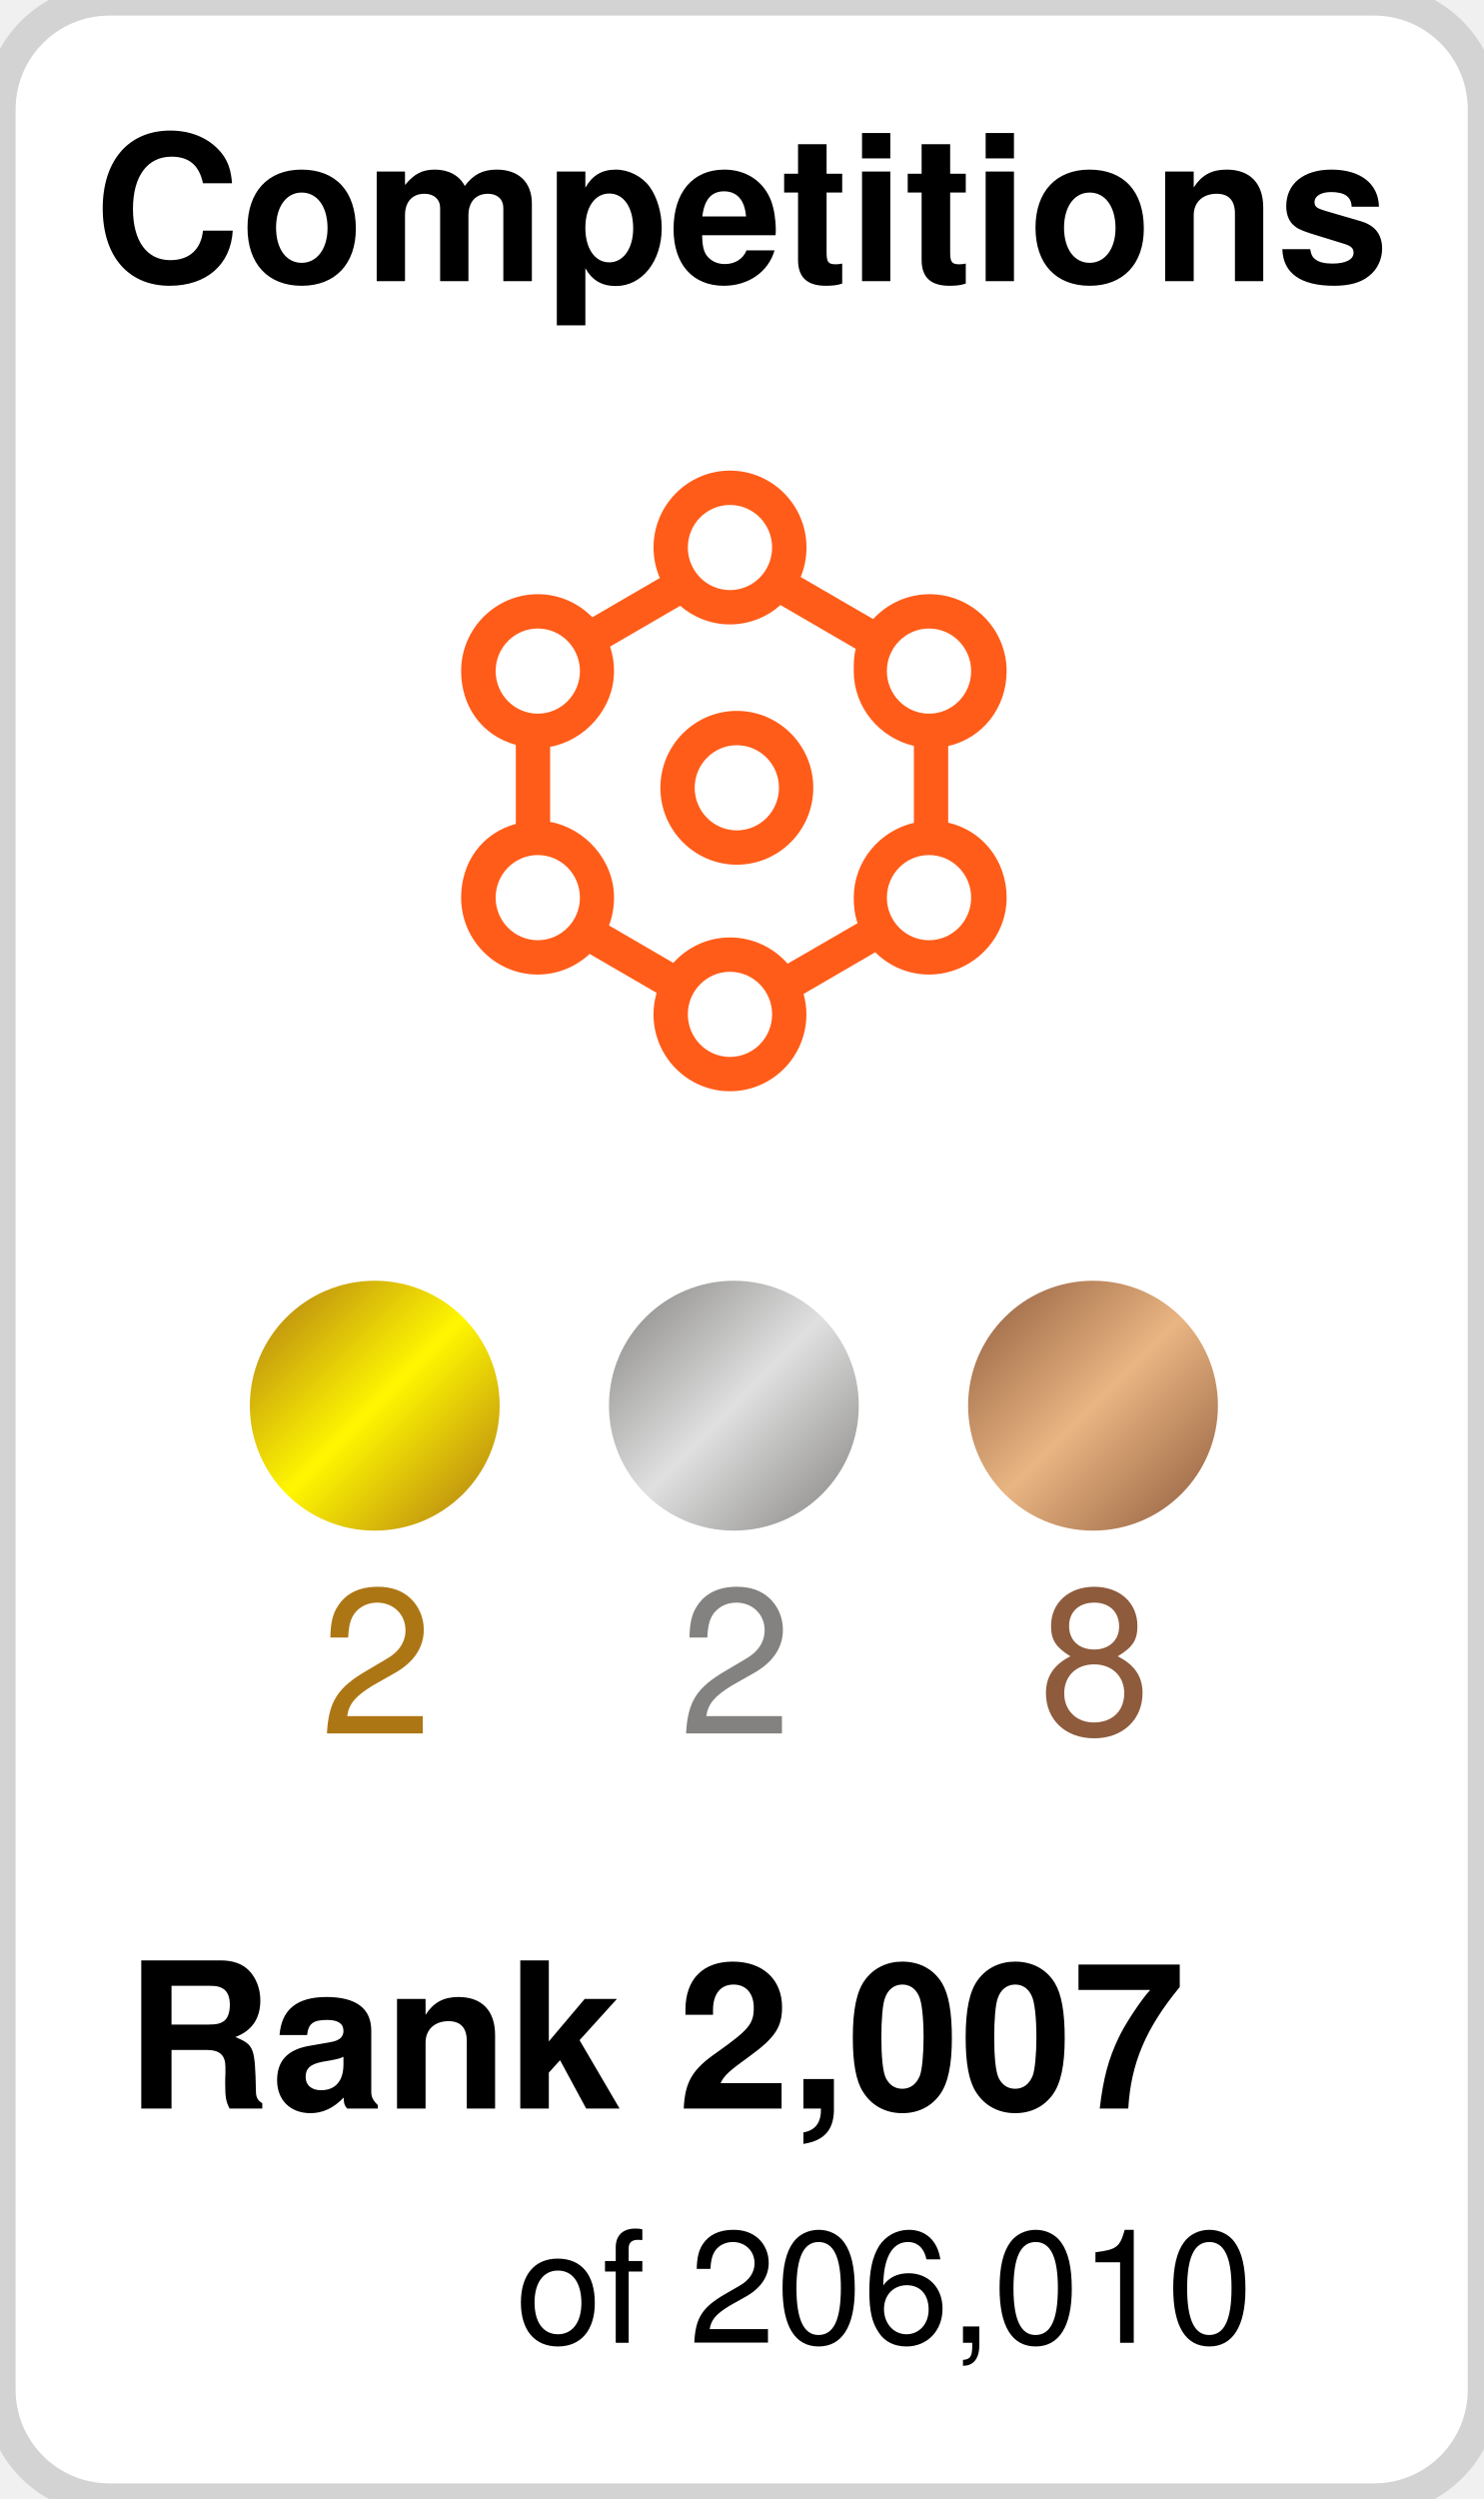
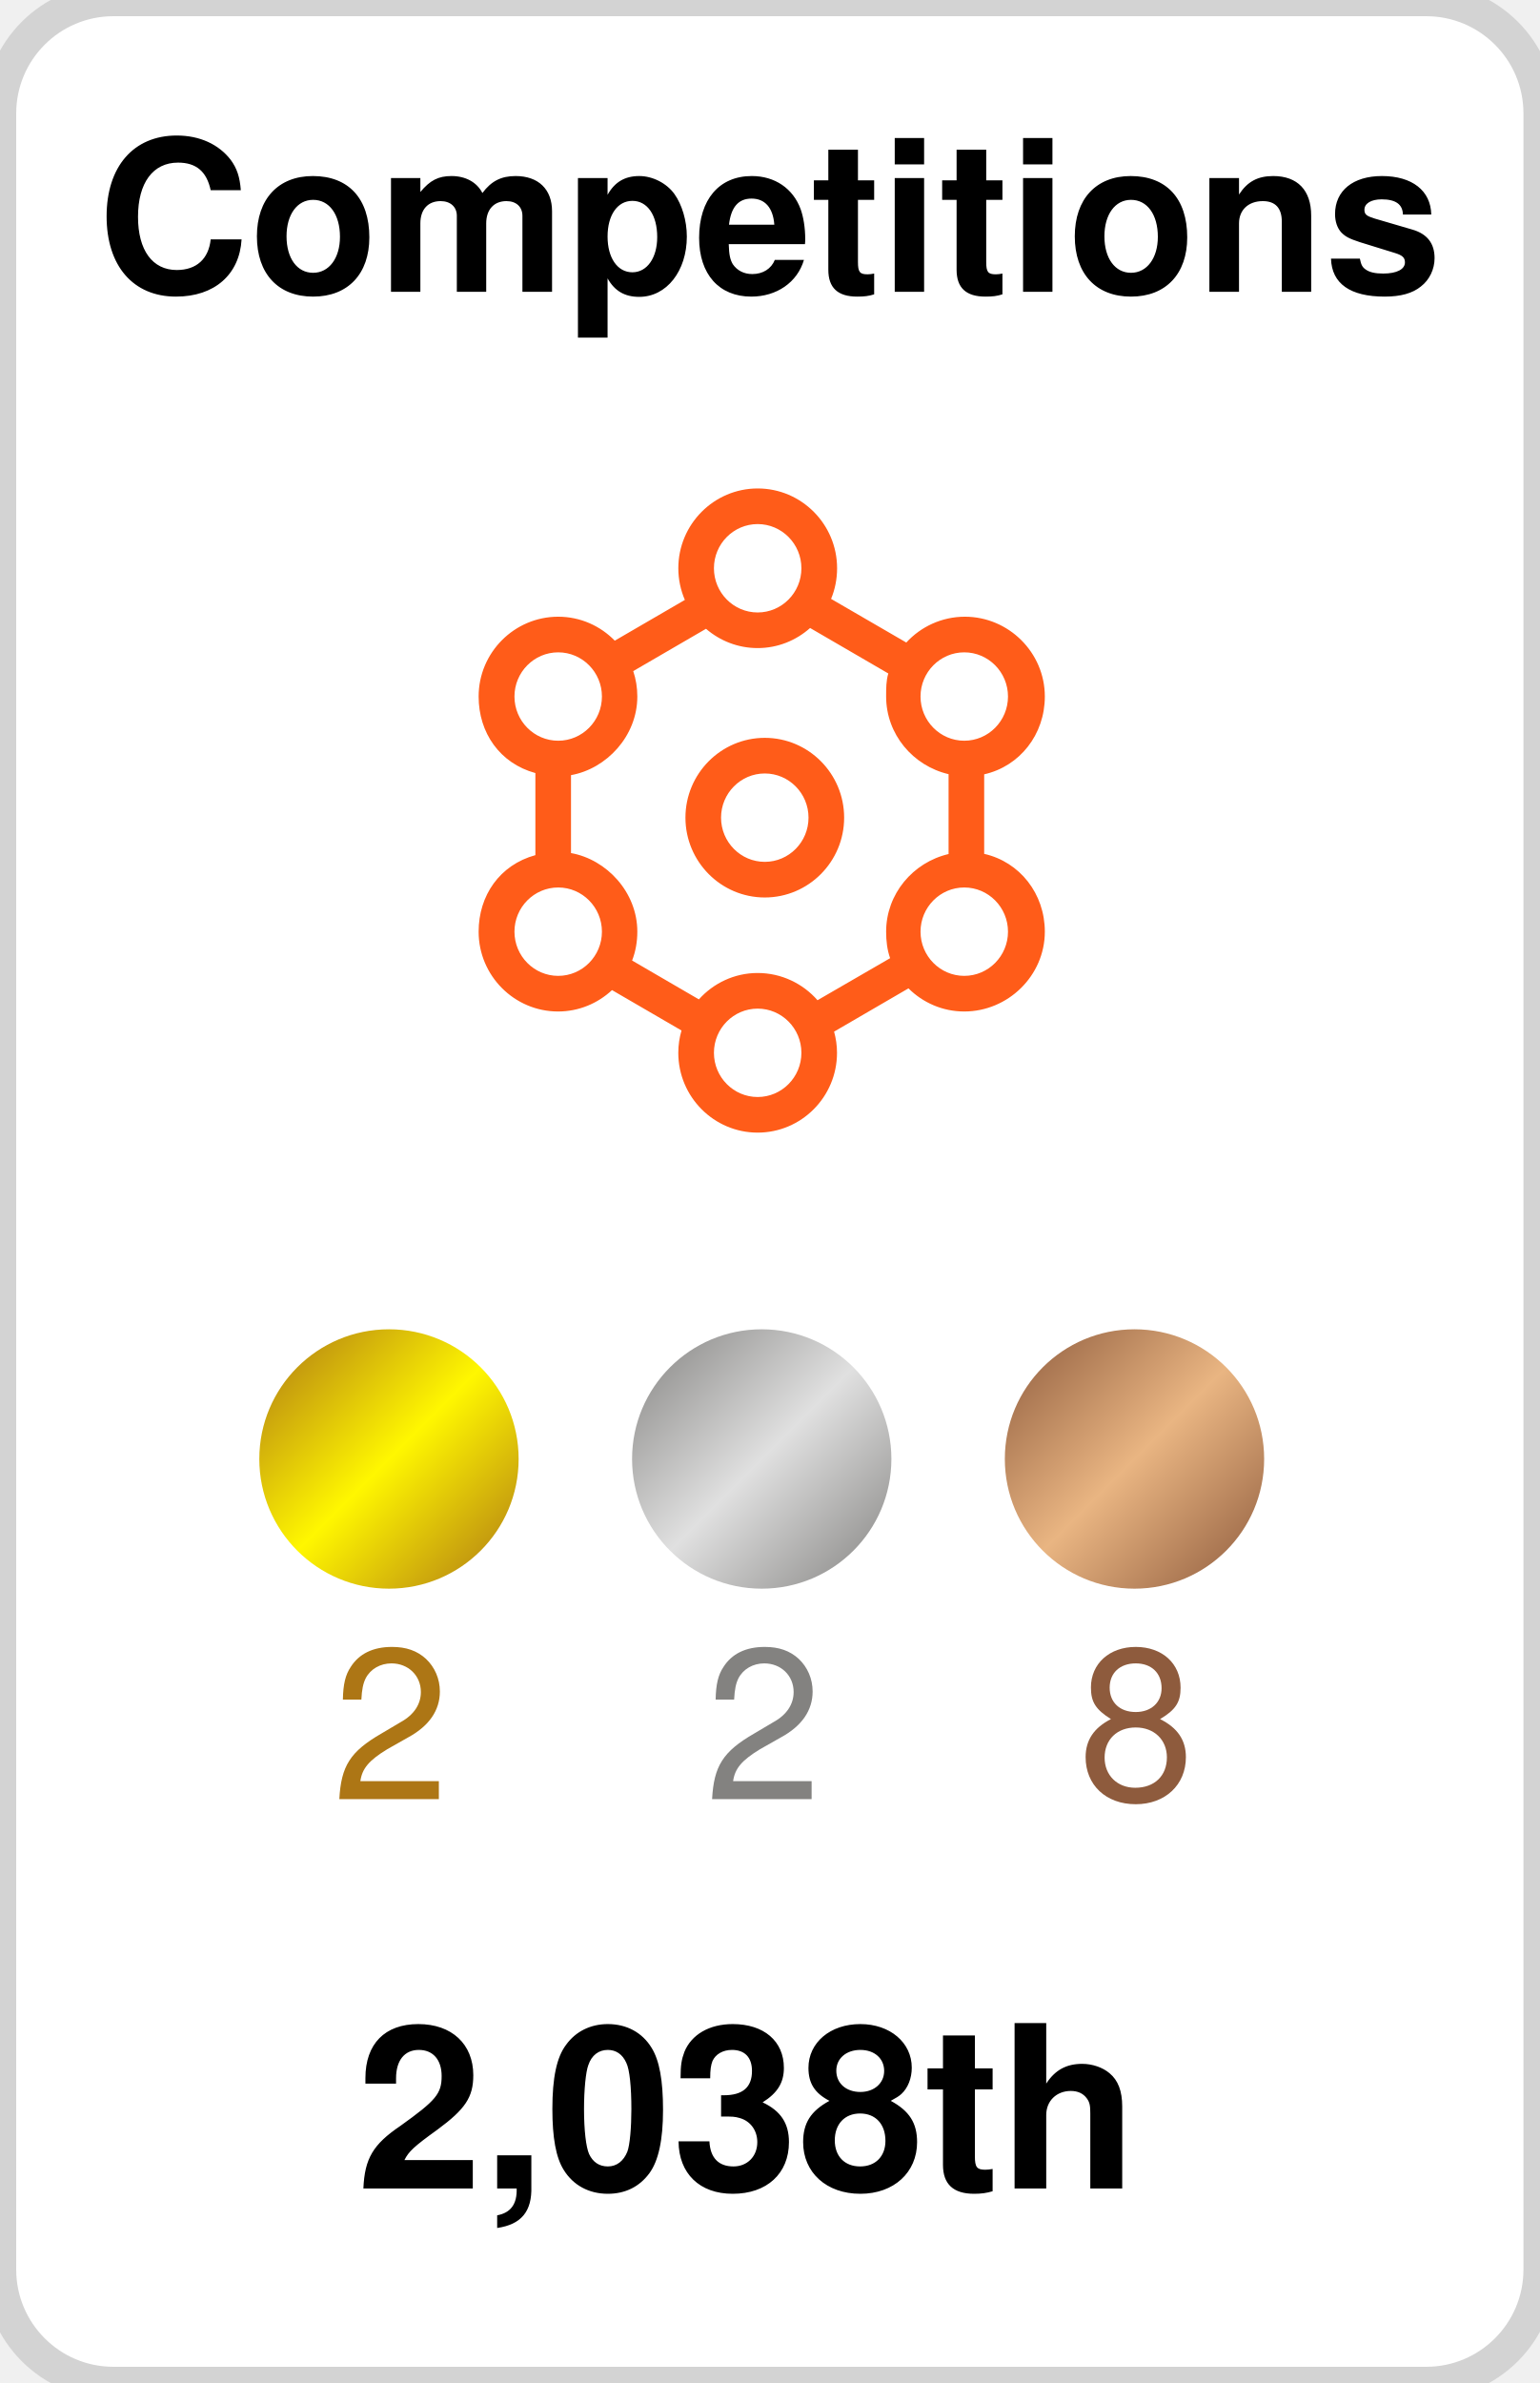
- <svg xmlns="http://www.w3.org/2000/svg" version="1.1" width="95" height="160">
-   <rect width="95" height="160" stroke-width="2" stroke="#d3d3d3" fill="white" rx="7" ry="7" />
+ <svg xmlns="http://www.w3.org/2000/svg" version="1.1" width="95" height="147">
+   <rect width="95" height="147" stroke-width="2" stroke="#d3d3d3" fill="white" rx="7" ry="7" />
  <svg version="1.1" x="27" y="30">
    <svg width="40" height="40" viewBox="0 0 40 40" fill="none">
      <path fill-rule="evenodd" clip-rule="evenodd" d="M32.496 30.198C31.009 30.198 29.798 28.975 29.798 27.472C29.798 25.969 31.009 24.746 32.496 24.746C33.984 24.746 35.195 25.969 35.195 27.472C35.195 28.975 33.984 30.198 32.496 30.198M19.749 30.021C18.311 30.021 17.019 30.652 16.122 31.649L12.002 29.252C12.216 28.699 12.324 28.1 12.324 27.472C12.324 25.038 10.43 23.016 8.232 22.623V17.816C10.43 17.423 12.324 15.401 12.324 12.966C12.324 12.418 12.237 11.891 12.072 11.398L16.562 8.788C17.419 9.528 18.532 9.978 19.747 9.978C20.989 9.978 22.122 9.508 22.985 8.739L27.81 11.544C27.674 11.995 27.676 12.472 27.676 12.966C27.676 15.294 29.331 17.244 31.529 17.756V22.683C29.331 23.195 27.676 25.145 27.676 27.472C27.676 28.046 27.741 28.595 27.922 29.107L23.442 31.701C22.544 30.674 21.213 30.021 19.749 30.021M22.448 34.944C22.448 36.448 21.237 37.671 19.749 37.671C18.261 37.671 17.051 36.448 17.051 34.944C17.051 33.442 18.261 32.219 19.749 32.219C21.237 32.219 22.448 33.442 22.448 34.944M7.442 30.198C5.954 30.198 4.743 28.975 4.743 27.472C4.743 25.969 5.954 24.746 7.442 24.746C8.929 24.746 10.14 25.969 10.14 27.472C10.14 28.975 8.929 30.198 7.442 30.198M10.14 12.966C10.14 14.47 8.929 15.693 7.442 15.693C5.954 15.693 4.743 14.47 4.743 12.966C4.743 11.464 5.954 10.241 7.442 10.241C8.929 10.241 10.14 11.464 10.14 12.966M17.051 5.054C17.051 3.552 18.261 2.329 19.749 2.329C21.237 2.329 22.448 3.552 22.448 5.054C22.448 6.558 21.237 7.781 19.749 7.781C18.261 7.781 17.051 6.558 17.051 5.054M32.496 10.241C33.984 10.241 35.195 11.464 35.195 12.966C35.195 14.47 33.984 15.693 32.496 15.693C31.009 15.693 29.798 14.47 29.798 12.966C29.798 11.464 31.009 10.241 32.496 10.241M37.468 12.966C37.468 10.252 35.234 8.043 32.534 8.043C31.112 8.043 29.815 8.659 28.92 9.636L24.279 6.943C24.52 6.361 24.65 5.723 24.65 5.054C24.65 2.34 22.451 0.131 19.752 0.131C17.052 0.131 14.854 2.34 14.854 5.054C14.854 5.748 14.999 6.408 15.257 7.007L10.933 9.521C10.045 8.61 8.808 8.043 7.442 8.043C4.742 8.043 2.532 10.252 2.532 12.966C2.532 15.199 3.836 17.087 6.034 17.688V22.751C3.836 23.352 2.532 25.239 2.532 27.472C2.532 30.187 4.735 32.396 7.435 32.396C8.718 32.396 9.889 31.892 10.763 31.076L15.05 33.568C14.923 34.006 14.852 34.467 14.852 34.944C14.852 37.66 17.049 39.868 19.749 39.868C22.449 39.868 24.645 37.66 24.645 34.944C24.645 34.492 24.579 34.055 24.465 33.638L29.054 30.969C29.94 31.85 31.155 32.396 32.496 32.396C35.196 32.396 37.468 30.187 37.468 27.472C37.468 25.13 35.924 23.168 33.726 22.672V17.766C35.924 17.27 37.468 15.309 37.468 12.966M20.189 23.165C18.701 23.165 17.49 21.942 17.49 20.439C17.49 18.936 18.701 17.713 20.189 17.713C21.677 17.713 22.887 18.936 22.887 20.439C22.887 21.942 21.677 23.165 20.189 23.165M20.189 15.515C17.489 15.515 15.293 17.724 15.293 20.439C15.293 23.154 17.489 25.363 20.189 25.363C22.889 25.363 25.085 23.154 25.085 20.439C25.085 17.724 22.889 15.515 20.189 15.515" fill="#FF5C19" />
    </svg>
  </svg>
  <defs>
    <linearGradient x1="0%" y1="0%" x2="100%" y2="100%" id="goldGradient">
      <stop stop-color="#ad7615" offset="0" />
      <stop stop-color="#fff700" offset="0.5" />
      <stop stop-color="#ad7615" offset="1" />
      <animate attributeName="x1" from="50%" to="0%" dur="4s" repeatCount="indefinite" />
      <animate attributeName="y1" from="50%" to="0%" dur="4s" repeatCount="indefinite" />
    </linearGradient>
    <linearGradient x1="0%" y1="0%" x2="100%" y2="100%" id="silverGradient">
      <stop stop-color="#838280" offset="0" />
      <stop stop-color="#e0e0e0" offset="0.5" />
      <stop stop-color="#838280" offset="1" />
      <animate attributeName="x1" from="50%" to="0%" dur="4s" repeatCount="indefinite" />
      <animate attributeName="y1" from="50%" to="0%" dur="4s" repeatCount="indefinite" />
    </linearGradient>
    <linearGradient x1="0%" y1="0%" x2="100%" y2="100%" id="bronzeGradient">
      <stop stop-color="#8e5b3d" offset="0" />
      <stop stop-color="#e9b582" offset="0.5" />
      <stop stop-color="#8e5b3d" offset="1" />
      <animate attributeName="x1" from="50%" to="0%" dur="4s" repeatCount="indefinite" />
      <animate attributeName="y1" from="50%" to="0%" dur="4s" repeatCount="indefinite" />
    </linearGradient>
  </defs>
  <circle r="8" cx="24" cy="90" fill="url(#goldGradient)" />
  <circle r="8" cx="47" cy="90" fill="url(#silverGradient)" />
  <circle r="8" cx="70" cy="90" fill="url(#bronzeGradient)" />
  <text x="6" y="18" font-family="'Ubuntu','Helvetica', 'Arial', sans-serif" font-weight="bold" font-size="13" fill="black">Competitions</text>
  <text x="20.5" y="111" font-family="'Ubuntu', 'Helvetica', 'Arial', sans-serif" font-size="13" fill="#AD7615">2</text>
  <text x="43.5" y="111" font-family="'Ubuntu', 'Helvetica', 'Arial', sans-serif" font-size="13" fill="#838280">2</text>
  <text x="66.5" y="111" font-family="'Ubuntu', 'Helvetica', 'Arial', sans-serif" font-size="13" fill="#8E5B3D">8</text>
-   <text x="8" y="135" font-family="'Ubuntu', 'Helvetica', 'Arial', sans-serif" font-weight="bold" font-size="13" fill="black">Rank 2,007</text>
-   <text x="33" y="150" font-family="'Ubuntu', 'Helvetica', 'Arial', sans-serif" font-size="10" fill="black">of 206,010</text>
+   <text x="22" y="135" font-family="'Ubuntu', 'Helvetica', 'Arial', sans-serif" font-weight="bold" font-size="14" fill="black">2,038th</text>
</svg>
